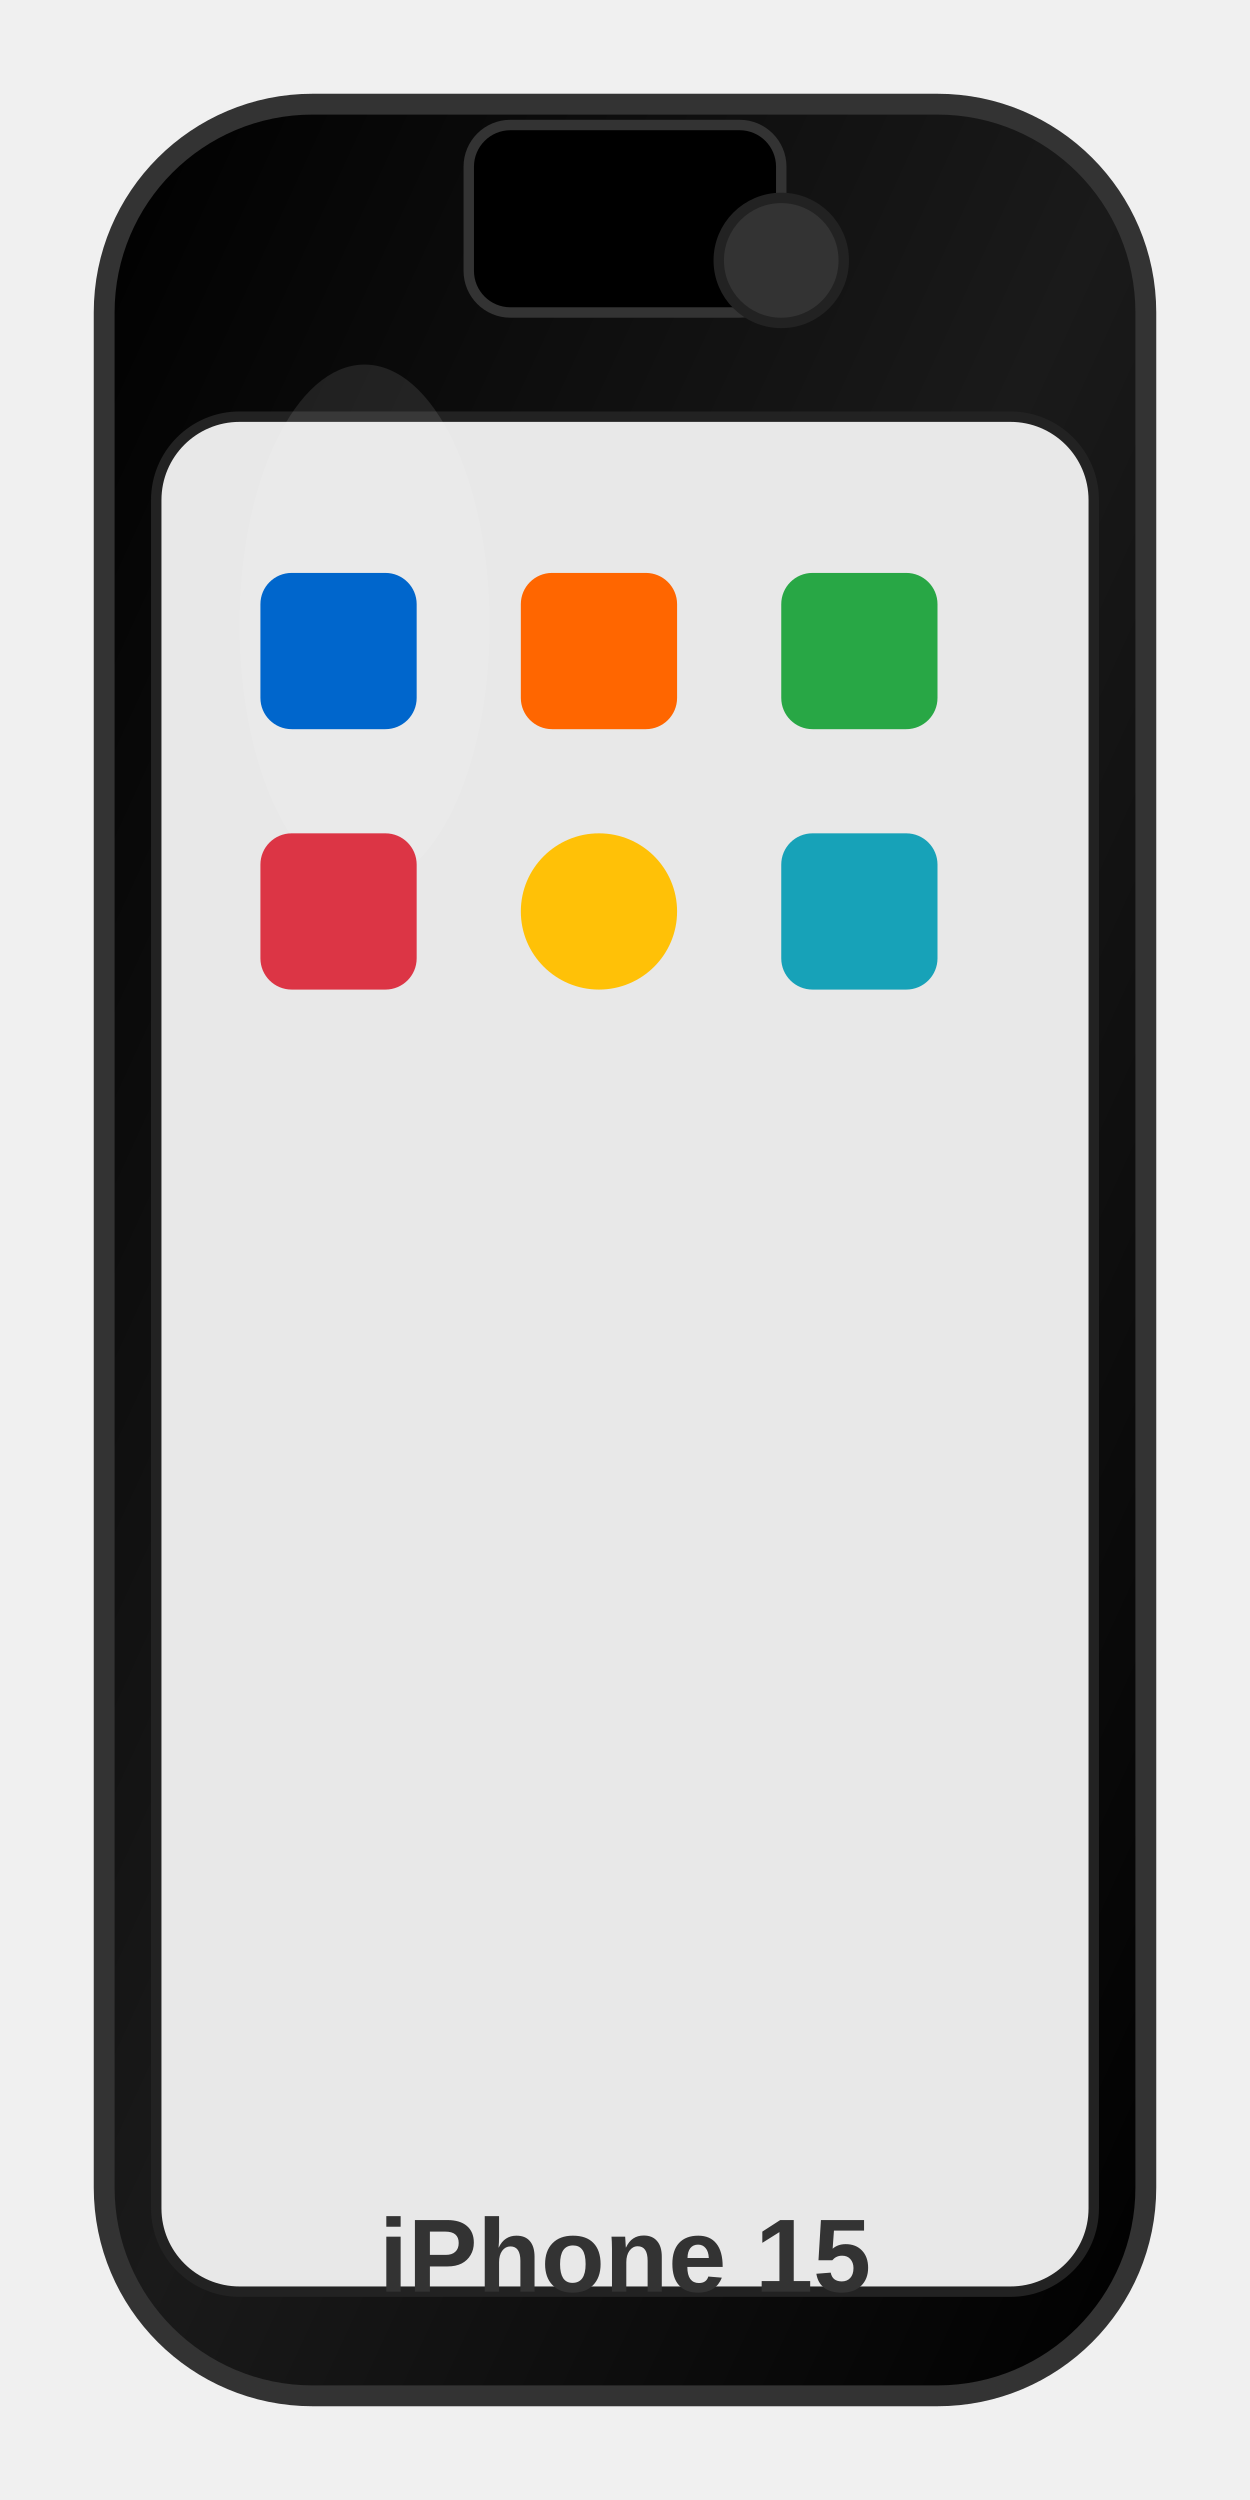
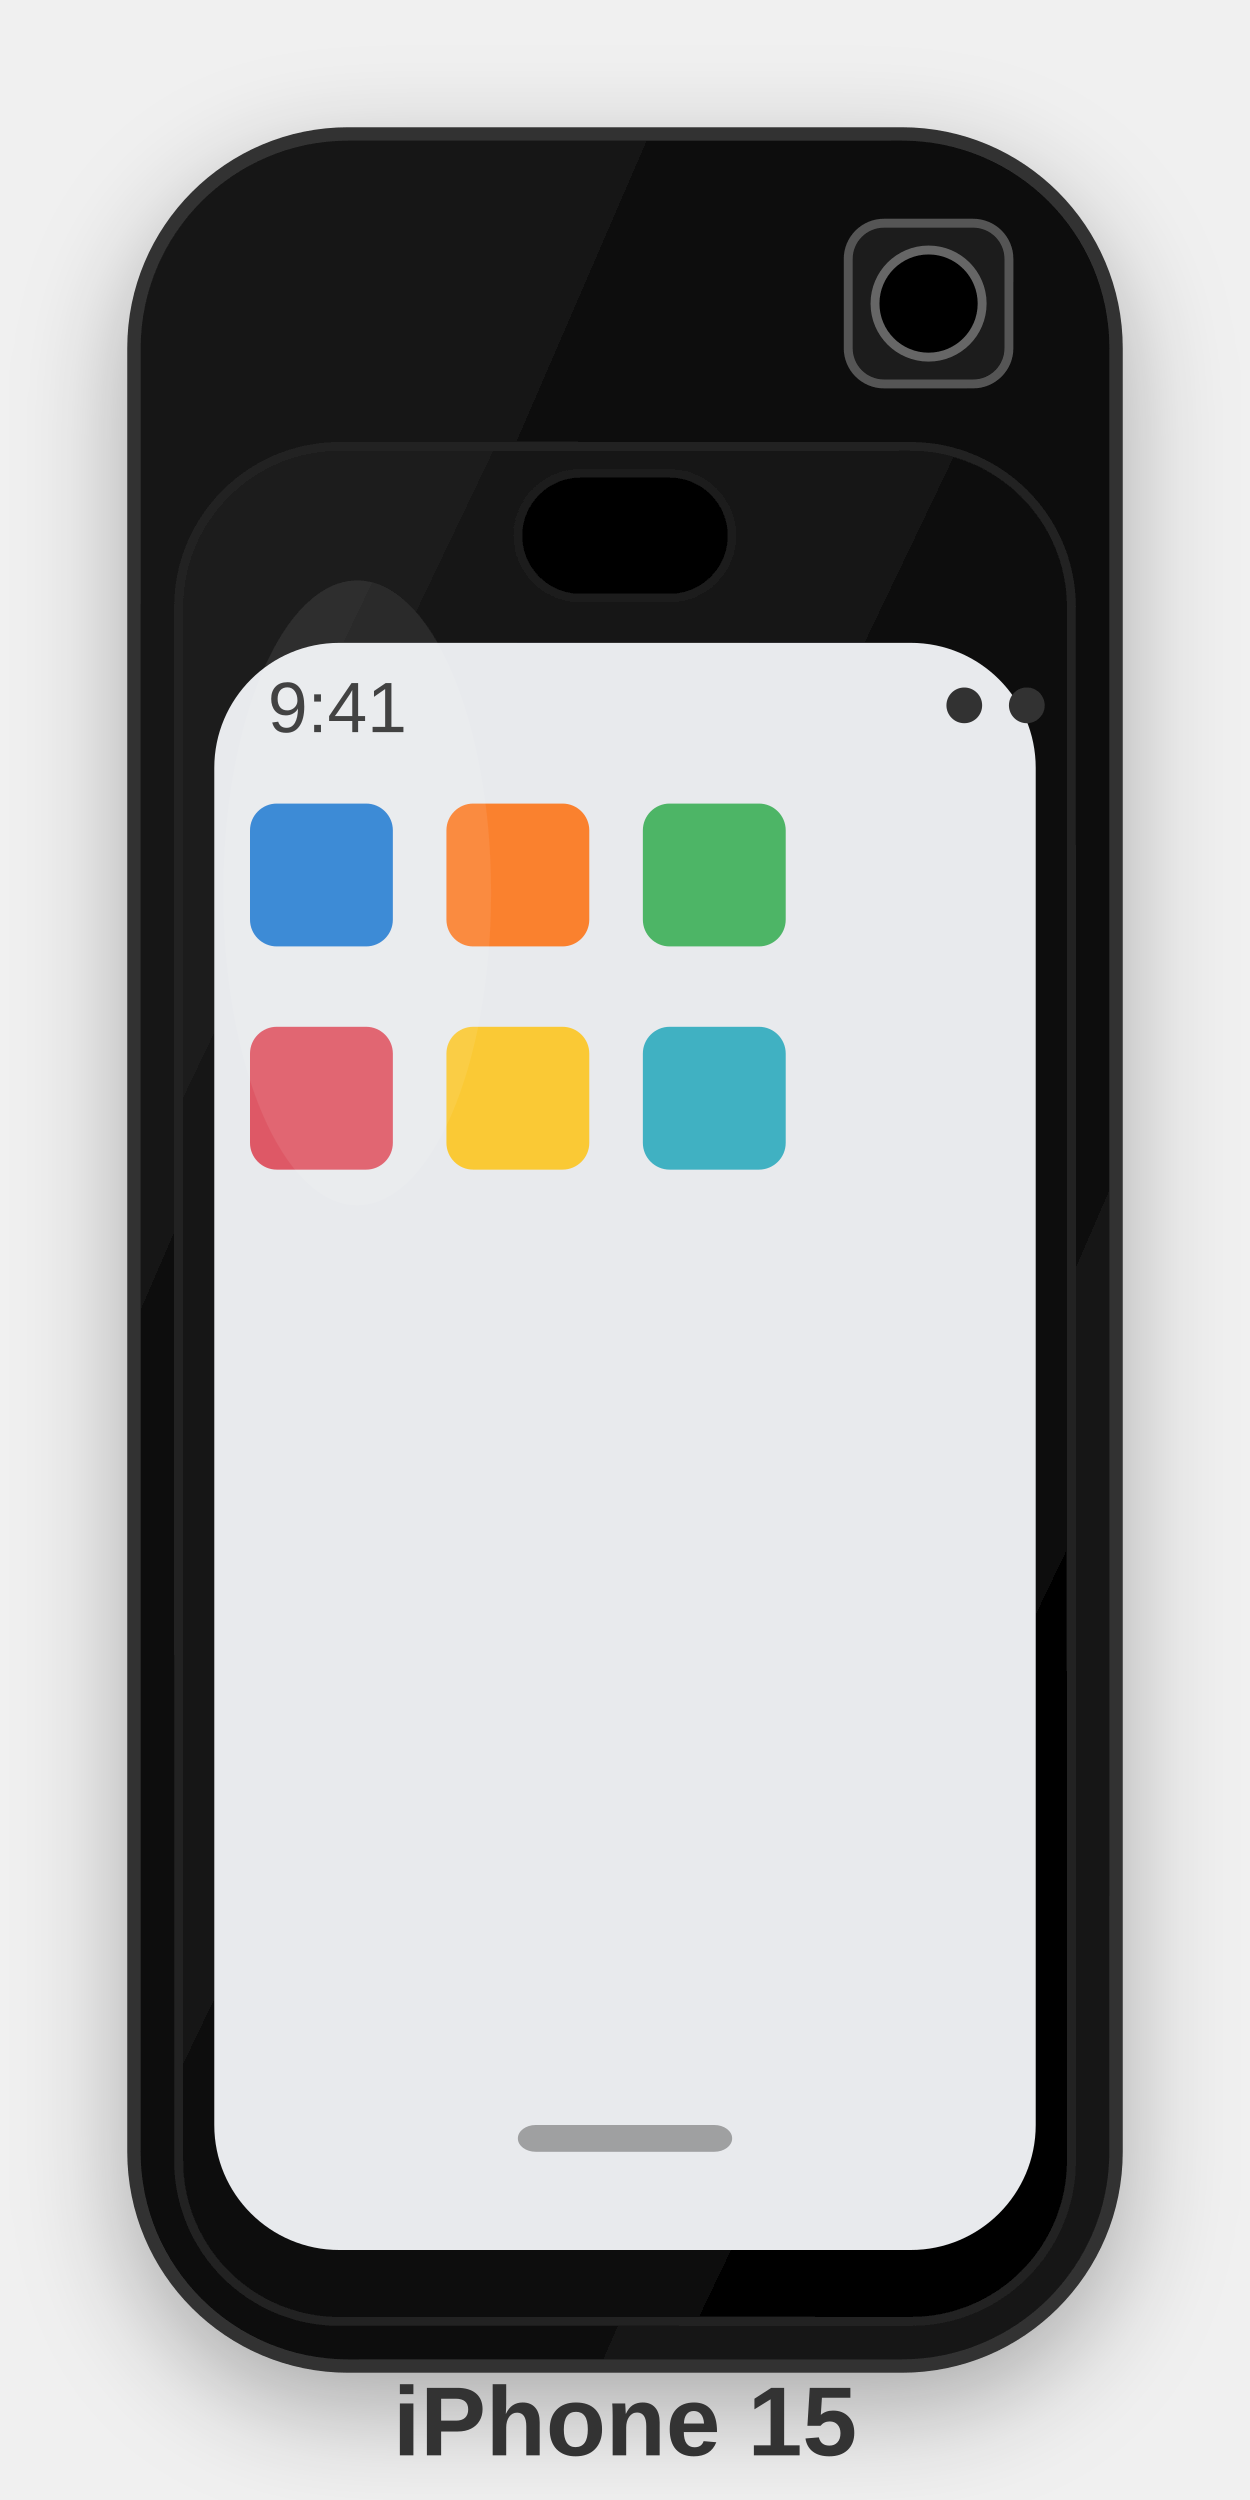
- <svg xmlns="http://www.w3.org/2000/svg" viewBox="0 0 120 240">
+ <svg xmlns="http://www.w3.org/2000/svg" viewBox="0 0 140 280">
  <defs>
-     <linearGradient id="iphoneGradient" x1="0%" y1="0%" x2="100%" y2="100%">
-       <stop offset="0%" style="stop-color:#000;stop-opacity:1" />
-       <stop offset="50%" style="stop-color:#1a1a1a;stop-opacity:1" />
+     <linearGradient id="iphoneBody" x1="0%" y1="0%" x2="100%" y2="100%">
+       <stop offset="0%" style="stop-color:#1a1a1a;stop-opacity:1" />
+       <stop offset="50%" style="stop-color:#0a0a0a;stop-opacity:1" />
+       <stop offset="100%" style="stop-color:#1a1a1a;stop-opacity:1" />
+     </linearGradient>
+     <linearGradient id="displayGradient" x1="0%" y1="0%" x2="100%" y2="100%">
+       <stop offset="0%" style="stop-color:#1f1f1f;stop-opacity:1" />
      <stop offset="100%" style="stop-color:#000;stop-opacity:1" />
    </linearGradient>
+     <filter id="shadow" x="-50%" y="-50%" width="200%" height="200%">
+       <feDropShadow dx="0" dy="4" stdDeviation="6" flood-opacity="0.3" />
+     </filter>
  </defs>
-   <rect x="10" y="10" width="100" height="220" rx="20" fill="url(#iphoneGradient)" stroke="#333" stroke-width="2" />
-   <rect x="45" y="12" width="30" height="18" rx="4" fill="#000" stroke="#333" stroke-width="1" />
-   <rect x="15" y="40" width="90" height="180" rx="8" fill="#e8e8e8" stroke="#222" stroke-width="1" />
-   <circle cx="75" cy="25" r="6" fill="#333" stroke="#222" stroke-width="1" />
-   <ellipse cx="35" cy="60" rx="12" ry="25" fill="white" opacity="0.1" />
-   <rect x="25" y="55" width="15" height="15" rx="3" fill="#0066cc" />
-   <rect x="50" y="55" width="15" height="15" rx="3" fill="#ff6600" />
-   <rect x="75" y="55" width="15" height="15" rx="3" fill="#28a745" />
-   <rect x="25" y="80" width="15" height="15" rx="3" fill="#dc3545" />
-   <circle cx="57.5" cy="87.5" r="7.5" fill="#ffc107" />
-   <rect x="75" y="80" width="15" height="15" rx="3" fill="#17a2b8" />
-   <text x="60" y="220" font-family="Arial, sans-serif" font-size="10" font-weight="bold" fill="#333" text-anchor="middle">iPhone 15</text>
+   <g filter="url(#shadow)">
+     <rect x="15" y="15" width="110" height="250" rx="24" fill="url(#iphoneBody)" stroke="#333" stroke-width="1.5" />
+     <rect x="95" y="25" width="18" height="18" rx="4" fill="#1a1a1a" stroke="#555" stroke-width="1" />
+     <circle cx="104" cy="34" r="6" fill="#000" stroke="#666" stroke-width="1" />
+     <rect x="20" y="50" width="100" height="210" rx="18" fill="url(#displayGradient)" stroke="#222" stroke-width="1" />
+     <rect x="58" y="53" width="24" height="14" rx="7" fill="#000" stroke="#1a1a1a" stroke-width="1" />
+     <rect x="24" y="72" width="92" height="180" rx="14" fill="#e8eaed" />
+     <text x="30" y="82" font-family="Arial, sans-serif" font-size="8" fill="#333">9:41</text>
+     <circle cx="108" cy="79" r="2" fill="#333" />
+     <circle cx="115" cy="79" r="2" fill="#333" />
+     <rect x="28" y="90" width="16" height="16" rx="3" fill="#0066cc" opacity="0.8" />
+     <rect x="50" y="90" width="16" height="16" rx="3" fill="#ff6600" opacity="0.8" />
+     <rect x="72" y="90" width="16" height="16" rx="3" fill="#28a745" opacity="0.8" />
+     <rect x="28" y="115" width="16" height="16" rx="3" fill="#dc3545" opacity="0.8" />
+     <rect x="50" y="115" width="16" height="16" rx="3" fill="#ffc107" opacity="0.8" />
+     <rect x="72" y="115" width="16" height="16" rx="3" fill="#17a2b8" opacity="0.8" />
+     <rect x="58" y="238" width="24" height="3" rx="2" fill="#555" opacity="0.5" />
+     <ellipse cx="40" cy="100" rx="15" ry="35" fill="white" opacity="0.08" />
+   </g>
+   <text x="70" y="275" font-family="Arial, sans-serif" font-size="11" font-weight="600" fill="#333" text-anchor="middle">iPhone 15</text>
</svg>
